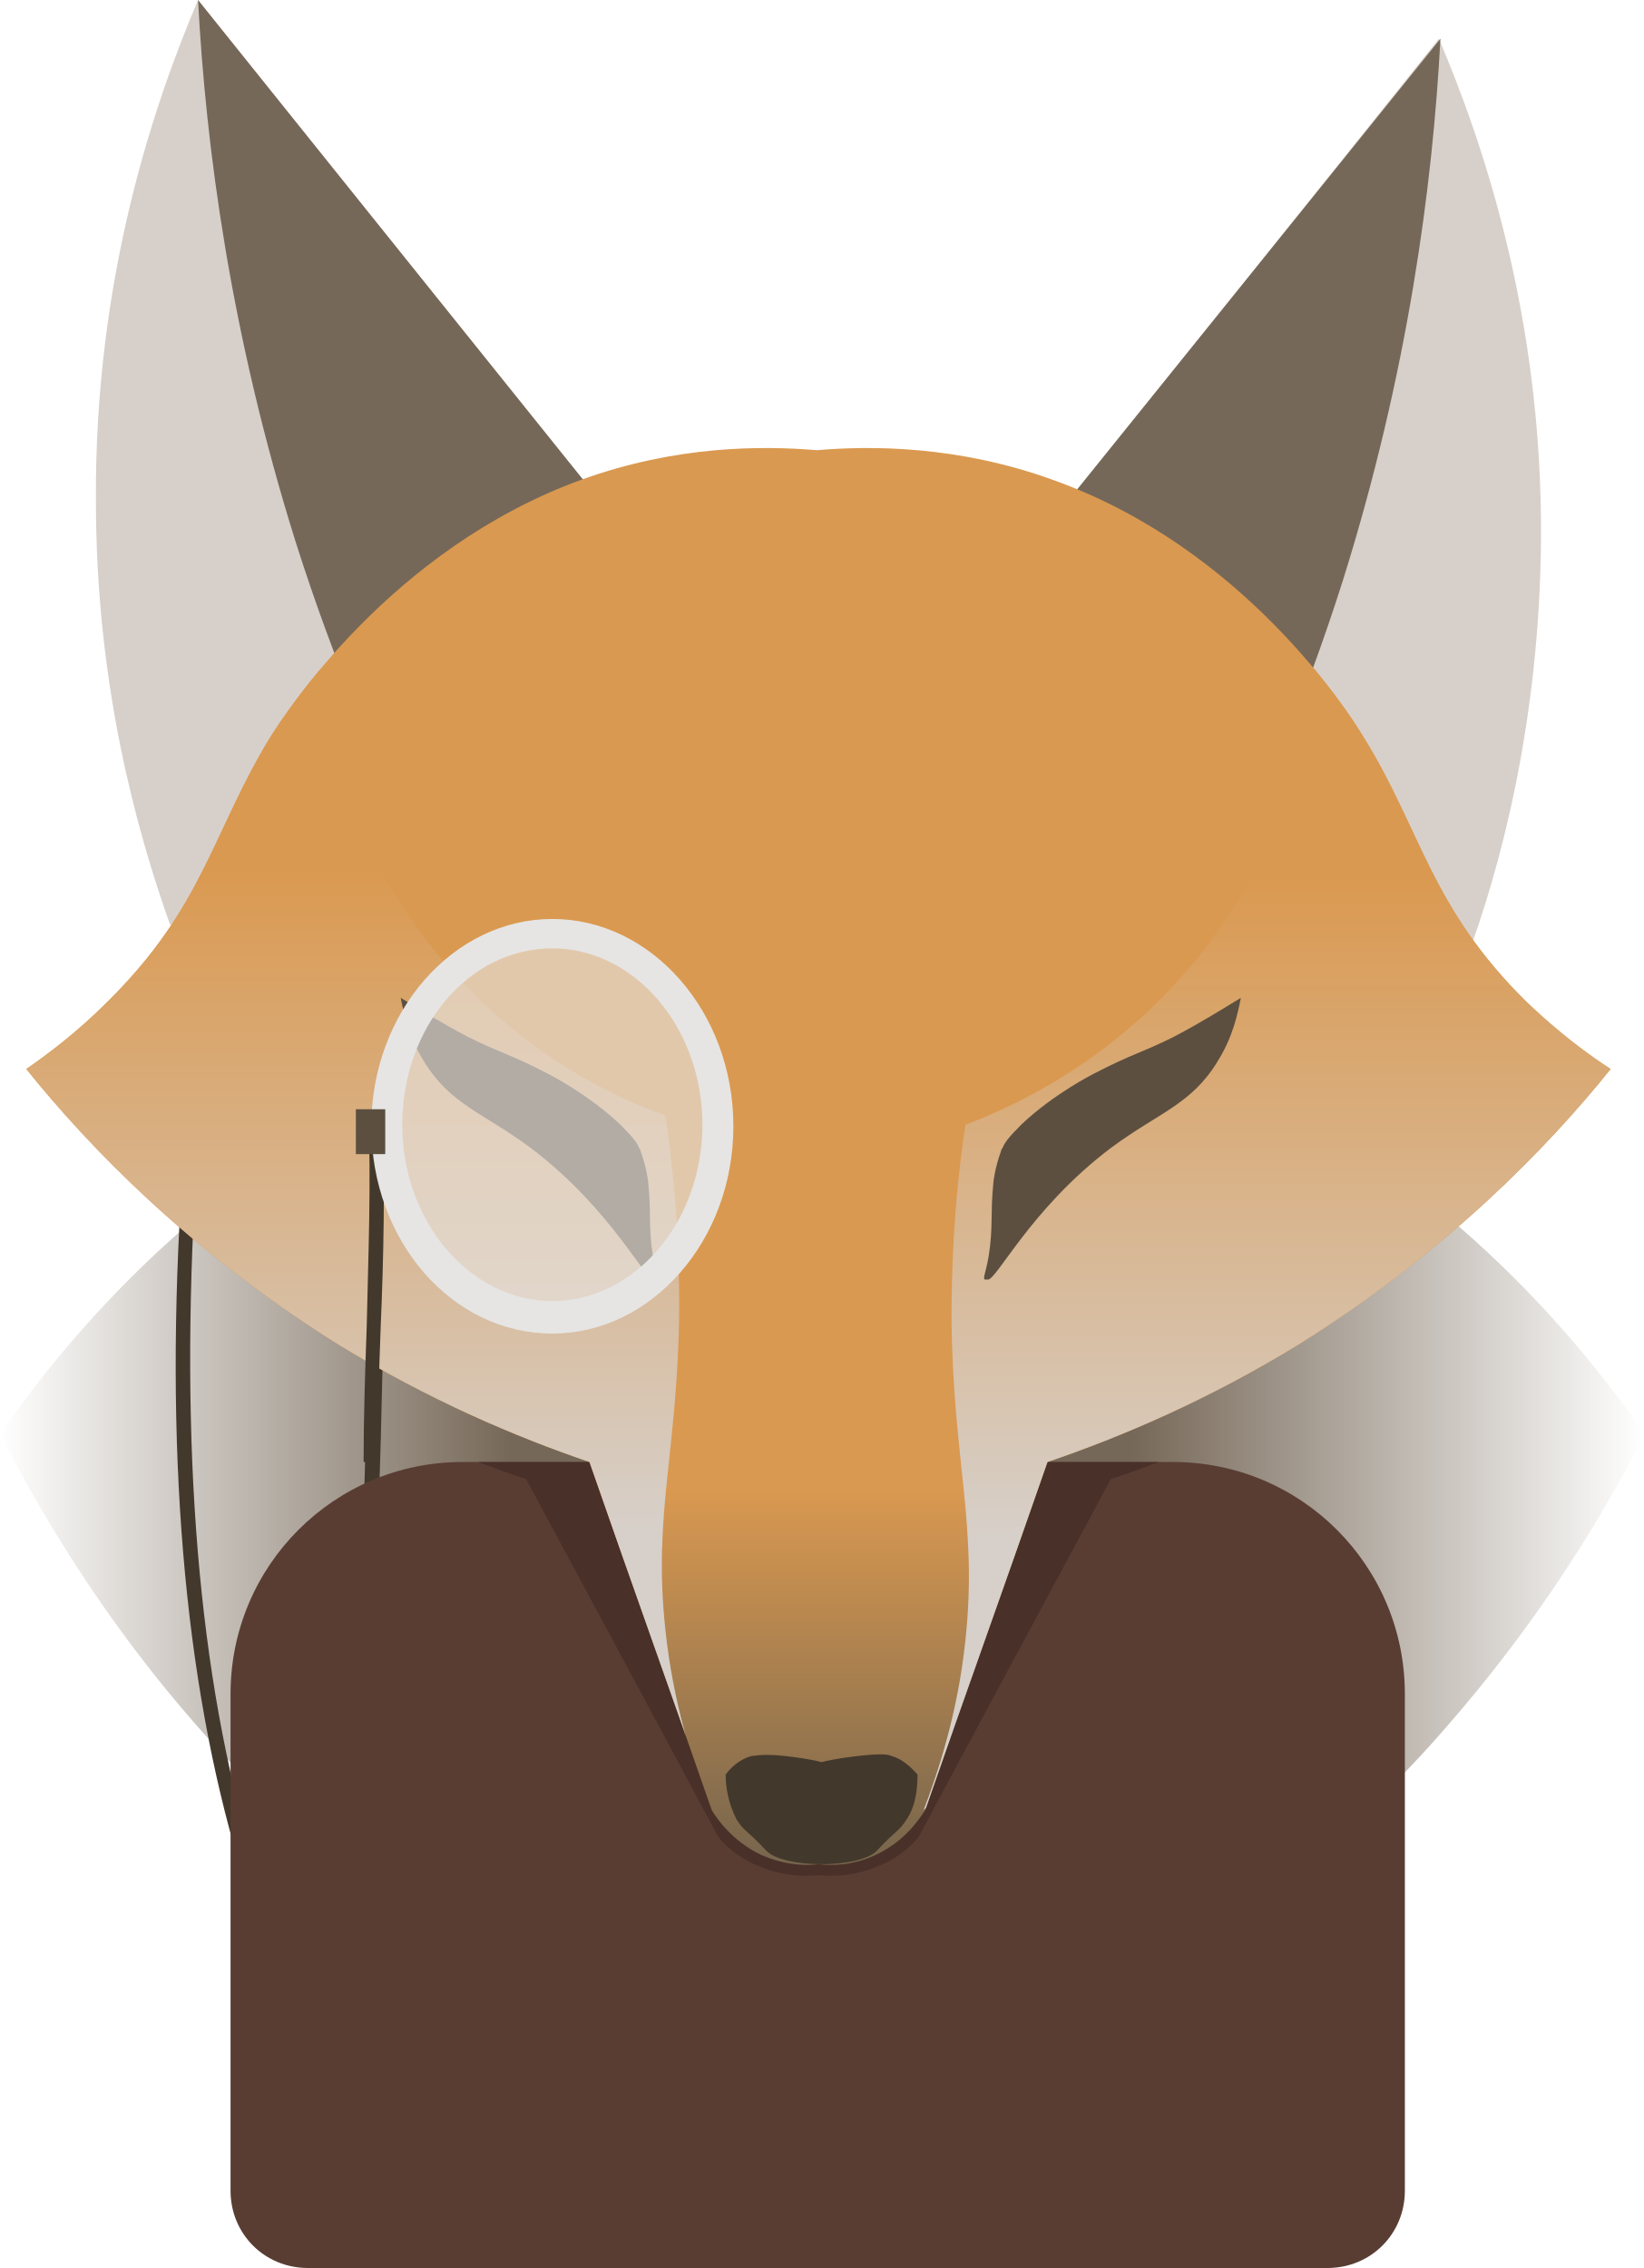
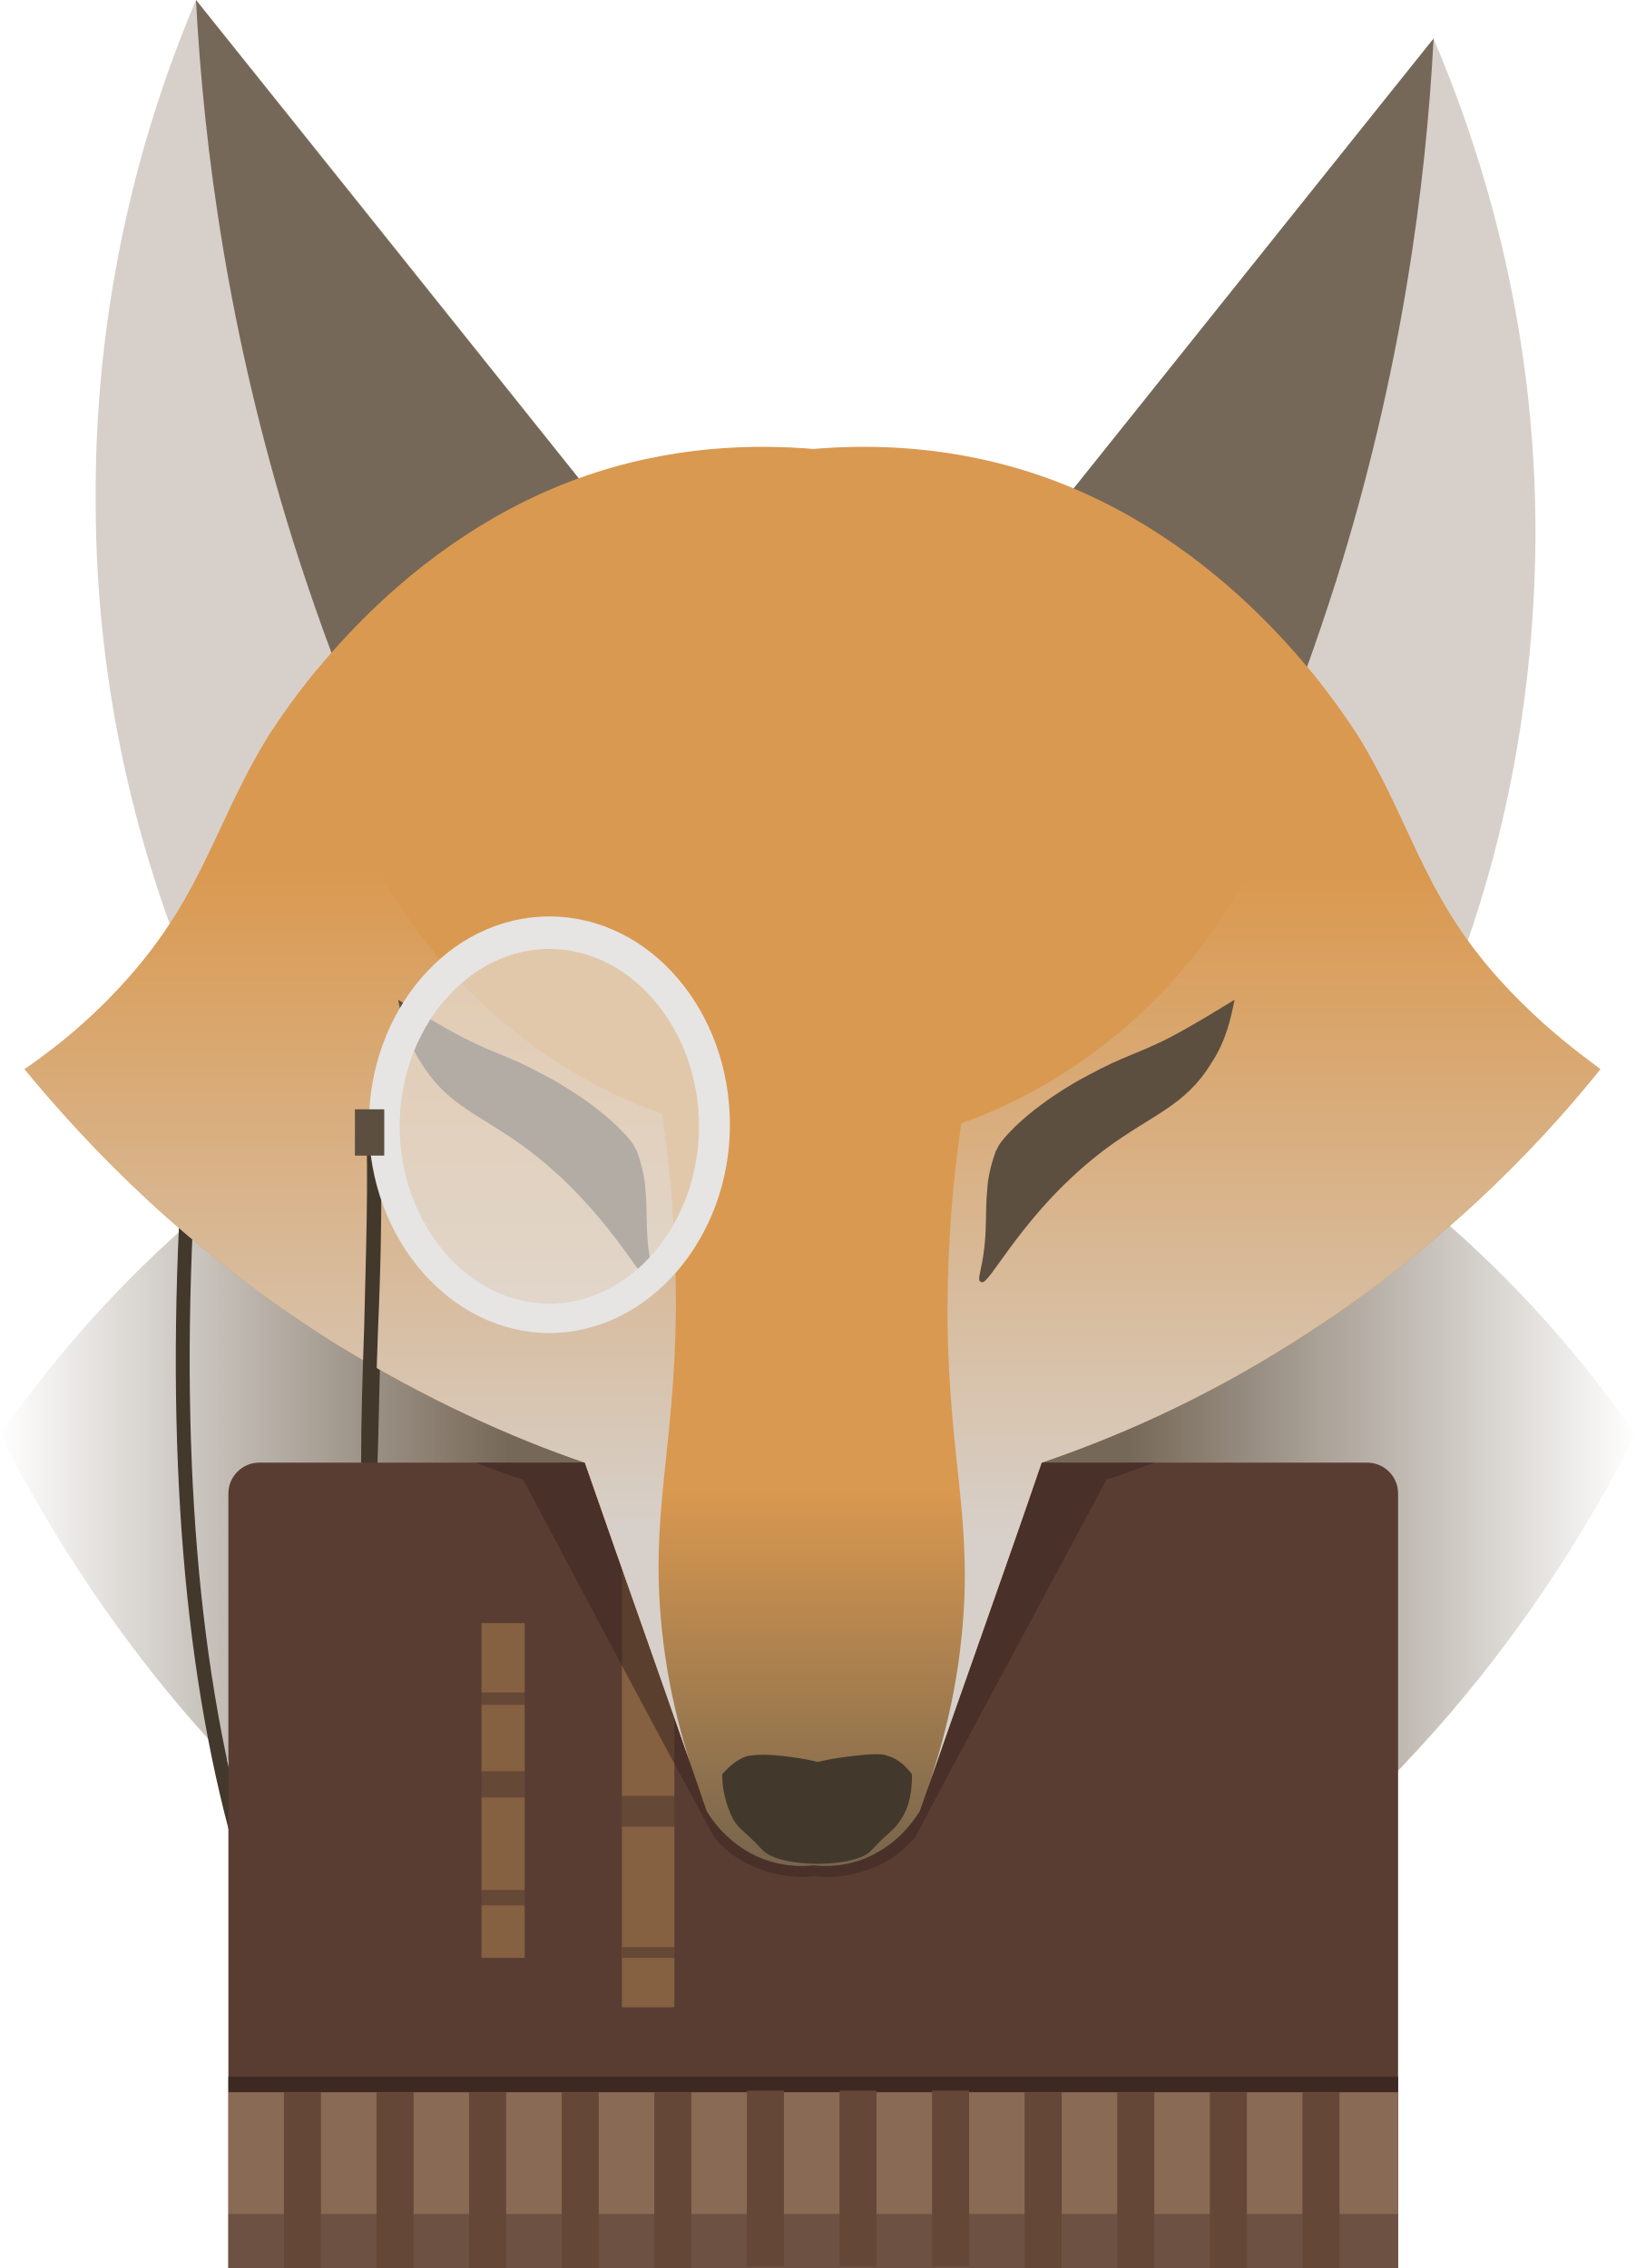
- <svg xmlns="http://www.w3.org/2000/svg" xmlns:xlink="http://www.w3.org/1999/xlink" version="1.1" id="Слой_1" x="0px" y="0px" viewBox="0 0 106.2 146.6" style="enable-background:new 0 0 106.2 146.6;" xml:space="preserve">
-   <style type="text/css">
- 	.st0{fill:none;}
- 	.st1{fill:none;stroke:#76654D;stroke-miterlimit:10;}
- 	.st2{fill:url(#Левый_3_);}
- 	.st3{fill:url(#Правый_3_);}
- 	.st4{fill:#43382C;}
- 	.st5{clip-path:url(#22_);fill:#593D33;}
- 	.st6{clip-path:url(#Книга_1_);}
- 	.st7{fill:url(#Корешко_1_1_);}
- 	.st8{fill:url(#Корешок_2_1_);}
- 	.st9{fill:#3E2822;}
- 	.st10{opacity:0.37;fill:#3E2822;}
- 	.st11{opacity:0.52;fill:#AC814F;}
- 	.st12{opacity:0.69;}
- 	.st13{fill:#593D33;}
- 	.st14{opacity:0.6;fill:#3E2822;}
- 	.st15{fill:#D7D0CA;}
- 	.st16{fill:#766858;}
- 	.st17{clip-path:url(#SVGID_2_);fill:url(#База_1_);}
- 	.st18{clip-path:url(#SVGID_2_);fill:url(#Правый_4_);}
- 	.st19{clip-path:url(#SVGID_2_);fill:url(#Левый_4_);}
- 	.st20{fill:#5C4F40;}
- 	.st21{opacity:0.62;fill:#E6E5E4;}
- 	.st22{fill:#E6E5E4;}
- </style>
-   <pattern width="17.5" height="10" patternUnits="userSpaceOnUse" id="Новый_узор_3" viewBox="0 -10 17.5 10" style="overflow:visible;">
-     <g>
-       <polygon class="st0" points="0,-10 17.5,-10 17.5,0 0,0   " />
-       <line class="st1" x1="2" y1="-1" x2="15.5" y2="-1" />
-       <line class="st1" x1="2" y1="-3" x2="15.5" y2="-3" />
-       <line class="st1" x1="2" y1="-5" x2="15.5" y2="-5" />
-       <line class="st1" x1="2" y1="-7" x2="15.5" y2="-7" />
-       <line class="st1" x1="2" y1="-9" x2="15.5" y2="-9" />
-     </g>
-   </pattern>
-   <g id="Логотип">
-     <g id="Шея">
-       <linearGradient id="Левый_3_" gradientUnits="userSpaceOnUse" x1="2.361351e-006" y1="99.054" x2="53.246" y2="99.054">
+ <svg xmlns="http://www.w3.org/2000/svg" xmlns:xlink="http://www.w3.org/1999/xlink" version="1.1" id="Слой_1" x="0px" y="0px" viewBox="0 0 106 147" style="enable-background:new 0 0 106 147;" xml:space="preserve">
+   <g id="logo">
+     <g id="neck">
+       <linearGradient id="left_3_" gradientUnits="userSpaceOnUse" x1="-2.004278e-006" y1="99.343" x2="53.143" y2="99.343">
        <stop offset="0" style="stop-color:#FFFFFF" />
        <stop offset="0.621" style="stop-color:#766858" />
      </linearGradient>
-       <path id="Левый_2_" class="st2" d="M53,59.8l0.3,78.6c-9-3.1-24.9-9.9-38.9-25C7.6,106.1,3.1,98.7,0,92.7    c3-4.3,6.9-9,12.1-13.5C27.1,65.9,43.7,61.4,53,59.8z" />
-       <linearGradient id="Правый_3_" gradientUnits="userSpaceOnUse" x1="4371.292" y1="99.054" x2="4424.538" y2="99.054" gradientTransform="matrix(-1 0 0 1 4477.498 0)">
+       <path id="left" style="fill:url(#left_3_);" d="M52.9,59.9l0.3,78.8c-9-3.1-24.9-9.9-38.8-25C7.6,106.4,3.1,99,0,93    c3-4.3,6.9-9,12-13.5C27,66.1,43.6,61.6,52.9,59.9z" />
+       <linearGradient id="right_3_" gradientUnits="userSpaceOnUse" x1="4468.702" y1="99.343" x2="4521.845" y2="99.343" gradientTransform="matrix(-1 0 0 1 4574.702 0)">
        <stop offset="0" style="stop-color:#FFFFFF" />
        <stop offset="0.621" style="stop-color:#766858" />
      </linearGradient>
-       <path id="Правый_2_" class="st3" d="M53.2,59.8L53,138.4c9-3.1,24.9-9.9,38.9-25c6.7-7.3,11.3-14.6,14.4-20.7    c-3-4.3-6.9-9-12.1-13.5C79.1,65.9,62.5,61.4,53.2,59.8z" />
+       <path id="right" style="fill:url(#right_3_);" d="M53.1,59.9l-0.3,78.8c9-3.1,24.9-9.9,38.8-25C98.4,106.4,102.9,99,106,93    c-3-4.3-6.9-9-12-13.5C79,66.1,62.4,61.6,53.1,59.9z" />
    </g>
-     <path id="Шнур" class="st4" d="M20.1,129.6c-0.8,0-2-1-3.9-6.8c-3.9-11.6-5.5-26.3-4.6-43.7l0.9,0c-0.8,17.3,0.7,31.9,4.6,43.4   c2.1,6.2,3,6.2,3.2,6.2c0.2,0,0.8-0.5,1.3-3.9c0.6-3.7,1.1-10.1,1.6-19.3c0.5-11,0.7-22.4,0.7-33.7l0.9,0   c0.1,11.4-0.1,22.7-0.7,33.8c-1,21.9-2.3,23.9-3.7,24.1C20.2,129.6,20.2,129.6,20.1,129.6z" />
-     <g id="Книга_30_">
-       <defs>
-         <path id="Книга_28_" d="M75.8,94.5H29.9c-8.3,0-15,6.7-15,15v32.1c0,2.8,2.2,5,5,5h65.9c2.8,0,5-2.2,5-5v-32.1     C90.8,101.2,84.1,94.5,75.8,94.5z" />
-       </defs>
-       <clipPath id="Книга_1_">
-         <use xlink:href="#�_x009A_�_x00BD_�_x00B8_�_x00B3_�_x00B0__28_" style="overflow:visible;" />
-       </clipPath>
-       <path id="Книга_29_" class="st5" d="M75.8,94.5H29.9c-8.3,0-15,6.7-15,15v32.1c0,2.8,2.2,5,5,5h65.9c2.8,0,5-2.2,5-5v-32.1    C90.8,101.2,84.1,94.5,75.8,94.5z" />
-       <g id="Корешок" class="st6">
-         <pattern id="Корешко_1_1_" xlink:href="#РќРѕРІС‹Р№_СѓР·РѕСЂ_3" patternTransform="matrix(0.287 0 0 0.287 -5632.468 -5429.104)">
- 			</pattern>
-         <rect id="Корешко_1" x="11" y="135.2" class="st7" width="84.4" height="14.9" />
-         <pattern id="Корешок_2_1_" xlink:href="#РќРѕРІС‹Р№_СѓР·РѕСЂ_3" patternTransform="matrix(0.287 0 0 0.287 -5632.468 -5429.104)">
- 			</pattern>
-         <rect id="Корешок_2" x="11" y="135.2" class="st8" width="84.4" height="14.9" />
-         <rect id="Крепление_корешка" x="14.9" y="134.2" class="st9" width="75.9" height="1" />
-         <rect id="Тень_на_корешке" x="14.9" y="143.1" class="st10" width="75.9" height="3.5" />
+     <path id="cord" style="fill:#43382C;" d="M20.1,130c-0.8,0-2-1-3.9-6.8c-3.9-11.6-5.4-26.4-4.6-43.8l0.9,0   c-0.8,17.3,0.7,31.9,4.6,43.5c2.1,6.2,3,6.2,3.1,6.2c0.2,0,0.8-0.5,1.3-4c0.6-3.7,1.1-10.1,1.6-19.4c0.5-11.1,0.7-22.4,0.7-33.8   l0.9,0c0.1,11.4-0.1,22.8-0.7,33.9c-1,21.9-2.3,23.9-3.7,24.2C20.2,130,20.1,130,20.1,130z" />
+     <g id="book_1_">
+       <path id="book" style="fill:#593D33;" d="M88.6,94.8H16.8c-1.1,0-2,0.9-2,2V147h75.8V96.8C90.6,95.7,89.7,94.8,88.6,94.8z" />
+       <g id="spine">
+         <rect x="14.8" y="135.6" style="fill:#886A55;" width="75.8" height="11.4" />
+         <rect id="clamping_1_" x="14.8" y="134.6" style="fill:#3E2822;" width="75.8" height="1" />
+         <rect id="shadow" x="14.8" y="143.5" style="opacity:0.37;fill:#3E2822;" width="75.8" height="3.5" />
+         <rect id="stripe_x5F_0" x="18.4" y="135.6" style="fill:#644736;" width="2.4" height="11.4" />
+         <rect id="stipe_x5F_1" x="24.4" y="135.6" style="fill:#644736;" width="2.4" height="11.4" />
+         <rect id="stipe_x5F_2" x="30.4" y="135.6" style="fill:#644736;" width="2.4" height="11.4" />
+         <rect id="stipe_x5F_3" x="36.4" y="135.6" style="fill:#644736;" width="2.4" height="11.4" />
+         <rect id="stipe_x5F_4" x="42.4" y="135.6" style="fill:#644736;" width="2.4" height="11.4" />
+         <rect id="stipe_x5F_5" x="48.4" y="135.5" style="fill:#644736;" width="2.4" height="11.4" />
+         <rect id="stipe_x5F_6" x="54.4" y="135.5" style="fill:#644736;" width="2.4" height="11.4" />
+         <rect id="stipe_x5F_7" x="60.4" y="135.5" style="fill:#644736;" width="2.4" height="11.4" />
+         <rect id="stipe_x5F_8" x="66.4" y="135.6" style="fill:#644736;" width="2.4" height="11.4" />
+         <rect id="stipe_x5F_9" x="72.4" y="135.6" style="fill:#644736;" width="2.4" height="11.4" />
+         <rect id="stipe_x5F_10" x="78.4" y="135.6" style="fill:#644736;" width="2.4" height="11.4" />
+         <rect id="stipe_x5F_11" x="84.4" y="135.6" style="fill:#644736;" width="2.4" height="11.4" />
      </g>
-       <g id="Надпись_на_книге" class="st6">
-         <rect id="Текст_1" x="31.2" y="104.9" class="st11" width="2.8" height="21.6" />
-         <rect id="Текст_2" x="40.4" y="100.3" class="st11" width="3.4" height="29.4" />
-         <g id="Пробелы" class="st12">
-           <rect x="30.1" y="122.1" class="st13" width="5.5" height="1" />
-           <rect x="30.1" y="114.5" class="st13" width="5.5" height="1.7" />
-           <rect x="30.9" y="109.4" class="st13" width="4" height="0.8" />
-           <rect x="40.4" y="125.9" class="st13" width="4" height="0.7" />
-           <rect x="39" y="116.1" class="st13" width="5.3" height="2" />
+       <g id="title">
+         <rect id="text_x5F_1" x="31.2" y="105.2" style="opacity:0.52;fill:#AC814F;" width="2.8" height="21.7" />
+         <rect id="text_x5F_2" x="40.3" y="100.6" style="opacity:0.52;fill:#AC814F;" width="3.4" height="29.5" />
+         <g id="spaces" style="opacity:0.69;">
+           <rect x="30.1" y="122.5" style="fill:#593D33;" width="5.5" height="1" />
+           <rect x="30.1" y="114.8" style="fill:#593D33;" width="5.5" height="1.7" />
+           <rect x="30.8" y="109.7" style="fill:#593D33;" width="4" height="0.8" />
+           <rect x="40.3" y="126.2" style="fill:#593D33;" width="4" height="0.7" />
+           <rect x="39" y="116.4" style="fill:#593D33;" width="5.3" height="2" />
        </g>
      </g>
    </g>
-     <path id="Тень_под_головой" class="st14" d="M30.9,94.5c1.1,0.4,2.1,0.8,3.1,1.1c5,9.3,9.1,16.9,12.4,23.1   c0.3,0.4,1.3,1.5,3.1,2.1c1.4,0.5,2.7,0.5,3.4,0.4c0.7,0.1,2,0.1,3.4-0.4c1.8-0.6,2.8-1.7,3.1-2.1c3.3-6.2,7.4-13.8,12.4-23.1   c1-0.3,2-0.7,3.1-1.1H30.9z" />
-     <g id="Лиса_1_">
-       <g id="Левое_ухо">
-         <path id="Внутри_1_" class="st15" d="M41.2,40.8c0-1.1-3.6-9.9-3.6-9.9C29.3,20.6,21,10.3,12.8,0C10,6.6,6.1,17.9,6.2,32.4     C6.2,44.2,8.8,53.6,11,59.8C21.1,53.4,31.1,47.1,41.2,40.8z" />
-         <path id="Снаружи_1_" class="st16" d="M45.5,38.5l-7.9-7.6L12.8,0c0.5,9.5,2.1,21.6,6.3,35c2.5,7.9,5.5,14.8,8.4,20.7     C33.5,49.9,39.5,44.2,45.5,38.5z" />
+     <path id="shadow_aunder_the_head" style="opacity:0.6;fill:#3E2822;" d="M30.8,94.8c1.1,0.4,2.1,0.8,3.1,1.1c5,9.4,9,17,12.4,23.2   c0.3,0.4,1.3,1.5,3.1,2.1c1.4,0.5,2.7,0.5,3.4,0.4c0.7,0.1,2,0.1,3.4-0.4c1.8-0.6,2.7-1.7,3.1-2.1c3.3-6.3,7.4-13.8,12.4-23.2   c1-0.3,2-0.7,3.1-1.1H30.8z" />
+     <g id="fox">
+       <g id="left_ear">
+         <path id="inside_1_" style="fill:#D7D0CA;" d="M41.1,40.9c0-1.2-3.6-9.9-3.6-9.9C29.3,20.7,21,10.3,12.7,0     C9.9,6.6,6.1,18,6.2,32.5C6.2,44.3,8.8,53.8,11,59.9C21.1,53.6,31.1,47.2,41.1,40.9z" />
+         <path id="outside_1_" style="fill:#766858;" d="M45.4,38.6L37.5,31L12.7,0c0.5,9.6,2.1,21.7,6.3,35.1c2.5,7.9,5.4,14.9,8.4,20.7     C33.4,50.1,39.4,44.3,45.4,38.6z" />
      </g>
-       <g id="Правое_ухо">
-         <path id="Внутри" class="st15" d="M64.6,43.3c0-1.1,3.6-9.9,3.6-9.9c8.3-10.3,16.6-20.6,24.8-30.9     c2.8,6.6,6.7,17.9,6.6,32.4c-0.1,11.7-2.6,21.2-4.9,27.3C84.7,56,74.7,49.6,64.6,43.3z" />
-         <path id="Снаружи" class="st16" d="M60.3,41l7.9-7.6L93.1,2.5c-0.5,9.5-2.1,21.6-6.3,35c-2.5,7.9-5.5,14.8-8.4,20.7     C72.3,52.5,66.3,46.7,60.3,41z" />
+       <g id="right_ear">
+         <path id="inside" style="fill:#D7D0CA;" d="M64.5,43.4c0-1.2,3.6-9.9,3.6-9.9c8.3-10.3,16.5-20.7,24.8-31     c2.8,6.6,6.7,18,6.6,32.5c-0.1,11.8-2.6,21.2-4.9,27.4C84.6,56.1,74.5,49.8,64.5,43.4z" />
+         <path id="outside" style="fill:#766858;" d="M60.2,41.1l7.9-7.6l24.8-31c-0.5,9.6-2.1,21.7-6.3,35.1c-2.5,7.9-5.4,14.9-8.4,20.7     C72.2,52.6,66.2,46.9,60.2,41.1z" />
      </g>
-       <g id="Голова">
+       <g id="head">
        <defs>
-           <path id="SVGID_1_" d="M98.7,64.8c-6.3-6.2-6.8-11.1-10.6-17.2c-0.9-1.5-7.7-12.2-20.1-16.6c-6.1-2.2-11.7-2.2-15.2-1.9      c-3.6-0.3-9.1-0.3-15.2,1.9c-12.4,4.5-19.2,15.2-20.1,16.6c-3.8,6.2-4.3,11-10.6,17.2c-2,2-3.9,3.4-5.2,4.3      c4.1,5.1,10.6,11.8,20,17.7c6,3.7,11.7,6.1,16.4,7.7c2.6,7.5,5.3,15,7.9,22.5c0.3,0.5,1.3,2,3.2,2.9c1.6,0.7,3,0.7,3.7,0.6      c0.8,0.1,2.2,0.1,3.7-0.6c1.9-0.9,2.8-2.3,3.2-2.9c2.6-7.5,5.3-15,7.9-22.5c4.7-1.6,10.4-4,16.4-7.7c9.4-5.9,15.9-12.6,20-17.7      C102.7,68.2,100.8,66.8,98.7,64.8z" />
+           <path id="mask" d="M98.6,65c-6.3-6.2-6.8-11.1-10.6-17.3C87,46.2,80.3,35.5,67.9,31c-6.1-2.2-11.6-2.2-15.2-1.9      c-3.6-0.3-9.1-0.3-15.2,1.9c-12.4,4.5-19.1,15.2-20.1,16.7c-3.8,6.2-4.3,11-10.6,17.3c-2,2-3.9,3.4-5.2,4.3      C5.8,74.4,12.2,81.1,21.6,87c6,3.7,11.6,6.2,16.3,7.8c2.6,7.5,5.3,15,7.9,22.6c0.3,0.5,1.3,2,3.2,2.9c1.5,0.7,3,0.7,3.7,0.6      c0.8,0.1,2.2,0.1,3.7-0.6c1.9-0.9,2.8-2.3,3.2-2.9c2.6-7.5,5.3-15,7.9-22.6c4.7-1.6,10.3-4,16.3-7.8      c9.4-5.9,15.8-12.6,19.9-17.7C102.5,68.4,100.6,67,98.6,65z" />
        </defs>
-         <clipPath id="SVGID_2_">
-           <use xlink:href="#SVGID_1_" style="overflow:visible;" />
+         <clipPath id="mask_1_">
+           <use xlink:href="#mask" style="overflow:visible;" />
        </clipPath>
-         <linearGradient id="База_1_" gradientUnits="userSpaceOnUse" x1="52.816" y1="120.533" x2="52.816" y2="28.878">
+         <linearGradient id="base_1_" gradientUnits="userSpaceOnUse" x1="52.714" y1="120.885" x2="52.714" y2="28.962">
          <stop offset="0" style="stop-color:#76654D" />
          <stop offset="0.266" style="stop-color:#DA9950" />
        </linearGradient>
-         <path id="База" class="st17" d="M98.7,64.8c-6.3-6.2-6.8-11.1-10.6-17.2c-0.9-1.5-7.7-12.2-20.1-16.6     c-6.1-2.2-11.7-2.2-15.2-1.9c-3.6-0.3-9.1-0.3-15.2,1.9c-12.4,4.5-19.2,15.2-20.1,16.6c-3.8,6.2-4.3,11-10.6,17.2     c-2,2-3.9,3.4-5.2,4.3c4.1,5.1,10.6,11.8,20,17.7c6,3.7,11.7,6.1,16.4,7.7c2.6,7.5,5.3,15,7.9,22.5c0.3,0.5,1.3,2,3.2,2.9     c1.6,0.7,3,0.7,3.7,0.6c0.8,0.1,2.2,0.1,3.7-0.6c1.9-0.9,2.8-2.3,3.2-2.9c2.6-7.5,5.3-15,7.9-22.5c4.7-1.6,10.4-4,16.4-7.7     c9.4-5.9,15.9-12.6,20-17.7C102.7,68.2,100.8,66.8,98.7,64.8z" />
-         <linearGradient id="Правый_4_" gradientUnits="userSpaceOnUse" x1="85.324" y1="117.013" x2="85.324" y2="43.084">
+         <path id="base" style="clip-path:url(#mask_1_);fill:url(#base_1_);" d="M98.6,65c-6.3-6.2-6.8-11.1-10.6-17.3     C87,46.2,80.3,35.5,67.9,31c-6.1-2.2-11.6-2.2-15.2-1.9c-3.6-0.3-9.1-0.3-15.2,1.9c-12.4,4.5-19.1,15.2-20.1,16.7     c-3.8,6.2-4.3,11-10.6,17.3c-2,2-3.9,3.4-5.2,4.3C5.8,74.4,12.2,81.1,21.6,87c6,3.7,11.6,6.2,16.3,7.8c2.6,7.5,5.3,15,7.9,22.6     c0.3,0.5,1.3,2,3.2,2.9c1.5,0.7,3,0.7,3.7,0.6c0.8,0.1,2.2,0.1,3.7-0.6c1.9-0.9,2.8-2.3,3.2-2.9c2.6-7.5,5.3-15,7.9-22.6     c4.7-1.6,10.3-4,16.3-7.8c9.4-5.9,15.8-12.6,19.9-17.7C102.5,68.4,100.6,67,98.6,65z" />
+         <linearGradient id="right_4_" gradientUnits="userSpaceOnUse" x1="85.159" y1="117.355" x2="85.159" y2="43.209">
          <stop offset="0.236" style="stop-color:#D7D0CA" />
          <stop offset="0.818" style="stop-color:#DA9950" />
        </linearGradient>
-         <path id="Правый_1_" class="st18" d="M59.7,117l51.2-47.1c-8.7-8.9-17.4-17.9-26.1-26.8c-0.2,3.1-1.2,10.5-6.6,17.8     c-5.7,7.6-12.9,10.7-15.8,11.8c-0.8,5.3-0.9,9.7-0.9,12.6c0.1,9.2,1.7,13.2,0.9,20.7C61.9,110.8,60.6,114.6,59.7,117z" />
-         <linearGradient id="Левый_4_" gradientUnits="userSpaceOnUse" x1="20.113" y1="116.439" x2="20.113" y2="42.51">
+         <path id="right_2_" style="clip-path:url(#mask_1_);fill:url(#right_4_);" d="M59.6,117.4l51.1-47.3c-8.7-9-17.4-17.9-26-26.9     c-0.2,3.1-1.2,10.5-6.6,17.8c-5.7,7.7-12.9,10.8-15.8,11.8c-0.8,5.3-0.9,9.7-0.9,12.7c0.1,9.3,1.7,13.2,0.9,20.7     C61.8,111.1,60.5,114.9,59.6,117.4z" />
+         <linearGradient id="left_4_" gradientUnits="userSpaceOnUse" x1="20.074" y1="116.779" x2="20.074" y2="42.634">
          <stop offset="0.236" style="stop-color:#D7D0CA" />
          <stop offset="0.818" style="stop-color:#DA9950" />
        </linearGradient>
-         <path id="Левый_1_" class="st19" d="M43.9,84.7c0-3-0.1-7.3-0.9-12.6c-2.9-1-10.1-4.1-15.8-11.8c-5.4-7.3-6.4-14.7-6.6-17.8     C11.9,51.4,3.2,60.4-5.5,69.3l51.2,47.1c-0.9-2.4-2.2-6.3-2.7-11.1C42.2,97.8,43.8,93.9,43.9,84.7z" />
+         <path id="left_2_" style="clip-path:url(#mask_1_);fill:url(#left_4_);" d="M43.8,84.9c0-3-0.1-7.3-0.9-12.7     c-2.9-1-10.1-4.1-15.8-11.8c-5.4-7.3-6.4-14.7-6.6-17.8c-8.7,9-17.4,17.9-26,26.9l51.1,47.3c-0.9-2.4-2.2-6.3-2.7-11.1     C42.1,98.1,43.7,94.2,43.8,84.9z" />
      </g>
-       <path id="Нос" class="st4" d="M57.6,113.5c-0.2-0.1-0.7-0.2-2.9,0.1c-0.7,0.1-1.2,0.2-1.6,0.3c-0.4-0.1-0.9-0.2-1.6-0.3    c-2.1-0.3-2.6-0.1-2.9-0.1c-0.4,0.1-1.1,0.4-1.7,1.2c0,0.9,0.2,1.9,0.7,2.9c0.5,0.8,0.7,0.7,1.9,2c1.1,1.2,6.1,1.2,7.2,0    c1.2-1.3,1.4-1.2,1.9-2c0.6-0.9,0.7-2,0.7-2.9C58.6,113.9,58,113.6,57.6,113.5z" />
-       <g id="Глаза">
-         <path id="Правый" class="st20" d="M63.9,81.2c0.3-1.9,0.1-2.7,0.3-4.7c0-0.1,0.1-1,0.5-2.1c0-0.1,0.1-0.2,0.1-0.2     c0.1-0.3,0.4-0.7,1.2-1.5c2.1-2,4.7-3.3,4.7-3.3c2.5-1.3,3-1.3,5.2-2.4c1.9-1,3.3-1.9,4.3-2.5c-0.2,1-0.5,2.5-1.5,4.1     c-1.7,2.8-3.8,3.3-6.9,5.6c-5.3,4-7.5,8.8-8,8.5C63.4,82.8,63.7,82.4,63.9,81.2z" />
-         <path id="Левый" class="st20" d="M42.2,81.2c-0.3-1.9-0.1-2.7-0.3-4.7c0-0.1-0.1-1-0.5-2.1c0-0.1-0.1-0.2-0.1-0.2     c-0.1-0.3-0.4-0.7-1.2-1.5c-2.1-2-4.7-3.3-4.7-3.3c-2.5-1.3-3-1.3-5.2-2.4c-1.9-1-3.3-1.9-4.3-2.5c0.2,1,0.5,2.5,1.5,4.1     c1.7,2.8,3.8,3.3,6.9,5.6c5.3,4,7.5,8.8,8,8.5C42.6,82.8,42.4,82.4,42.2,81.2z" />
+       <path id="nose" style="fill:#43382C;" d="M57.5,113.8c-0.2-0.1-0.7-0.2-2.9,0.1c-0.7,0.1-1.2,0.2-1.6,0.3    c-0.4-0.1-0.9-0.2-1.6-0.3c-2.1-0.3-2.6-0.1-2.9-0.1c-0.4,0.1-1,0.4-1.7,1.2c0,0.9,0.2,1.9,0.7,2.9c0.5,0.8,0.7,0.7,1.9,2    c1.1,1.2,6.1,1.2,7.1,0c1.2-1.3,1.4-1.2,1.9-2c0.6-0.9,0.7-2,0.7-2.9C58.5,114.2,57.9,113.9,57.5,113.8z" />
+       <g id="eyes">
+         <path id="right_1_" style="fill:#5C4F40;" d="M63.7,81.5c0.3-1.9,0.1-2.7,0.3-4.7c0-0.1,0.1-1,0.5-2.1c0-0.1,0.1-0.2,0.1-0.2     c0.1-0.3,0.4-0.7,1.2-1.5c2.1-2,4.7-3.3,4.7-3.3c2.4-1.3,3-1.3,5.2-2.4c1.9-1,3.3-1.9,4.3-2.5c-0.2,1-0.5,2.6-1.5,4.1     c-1.7,2.8-3.8,3.3-6.9,5.6c-5.3,4-7.5,8.9-8,8.6C63.3,83,63.5,82.7,63.7,81.5z" />
+         <path id="left_1_" style="fill:#5C4F40;" d="M42.1,81.5c-0.3-1.9-0.1-2.7-0.3-4.7c0-0.1-0.1-1-0.5-2.1c0-0.1-0.1-0.2-0.1-0.2     c-0.1-0.3-0.4-0.7-1.2-1.5c-2.1-2-4.7-3.3-4.7-3.3c-2.4-1.3-3-1.3-5.2-2.4c-1.9-1-3.3-1.9-4.3-2.5c0.2,1,0.5,2.6,1.5,4.1     c1.7,2.8,3.8,3.3,6.9,5.6c5.3,4,7.5,8.9,8,8.6C42.5,83,42.3,82.7,42.1,81.5z" />
      </g>
    </g>
-     <path id="Верхняя_часть_шнура" class="st4" d="M24.4,94.5l-0.9,0c0-2.9,0.1-5.9,0.2-8.7c0.1-4.6,0.3-9.4,0.1-14   l0.9,0c0.2,4.6,0.1,9.4-0.1,14.1C24.5,88.7,24.4,91.6,24.4,94.5z" />
-     <g id="Моноколь">
-       <ellipse id="Стекло" class="st21" cx="35.7" cy="72.7" rx="10.7" ry="12.4" />
-       <path id="Край_стекла" class="st22" d="M35.7,86.2c-6.5,0-11.7-6-11.7-13.4s5.3-13.4,11.7-13.4s11.7,6,11.7,13.4    S42.1,86.2,35.7,86.2z M35.7,61.3c-5.4,0-9.7,5.1-9.7,11.4s4.4,11.4,9.7,11.4s9.7-5.1,9.7-11.4S41,61.3,35.7,61.3z" />
+     <path id="up_of_cord" style="fill:#43382C;" d="M24.3,94.8l-0.9,0c0-2.9,0.1-5.9,0.2-8.8c0.1-4.6,0.3-9.4,0.1-14l0.9,0   c0.2,4.6,0.1,9.5-0.1,14.1C24.4,88.9,24.3,91.9,24.3,94.8z" />
+     <g id="monocle">
+       <ellipse id="glass" style="opacity:0.62;fill:#E6E5E4;" cx="35.6" cy="72.9" rx="10.7" ry="12.5" />
+       <path id="bezel" style="fill:#E6E5E4;" d="M35.6,86.4c-6.4,0-11.7-6.1-11.7-13.5s5.2-13.5,11.7-13.5s11.7,6.1,11.7,13.5    S42,86.4,35.6,86.4z M35.6,61.5c-5.3,0-9.7,5.2-9.7,11.5s4.4,11.5,9.7,11.5s9.7-5.2,9.7-11.5S40.9,61.5,35.6,61.5z" />
    </g>
-     <rect id="Крепление" x="23" y="71.7" class="st20" width="1.9" height="2.9" />
+     <rect id="clamping" x="23" y="71.9" style="fill:#5C4F40;" width="1.9" height="3" />
  </g>
</svg>
